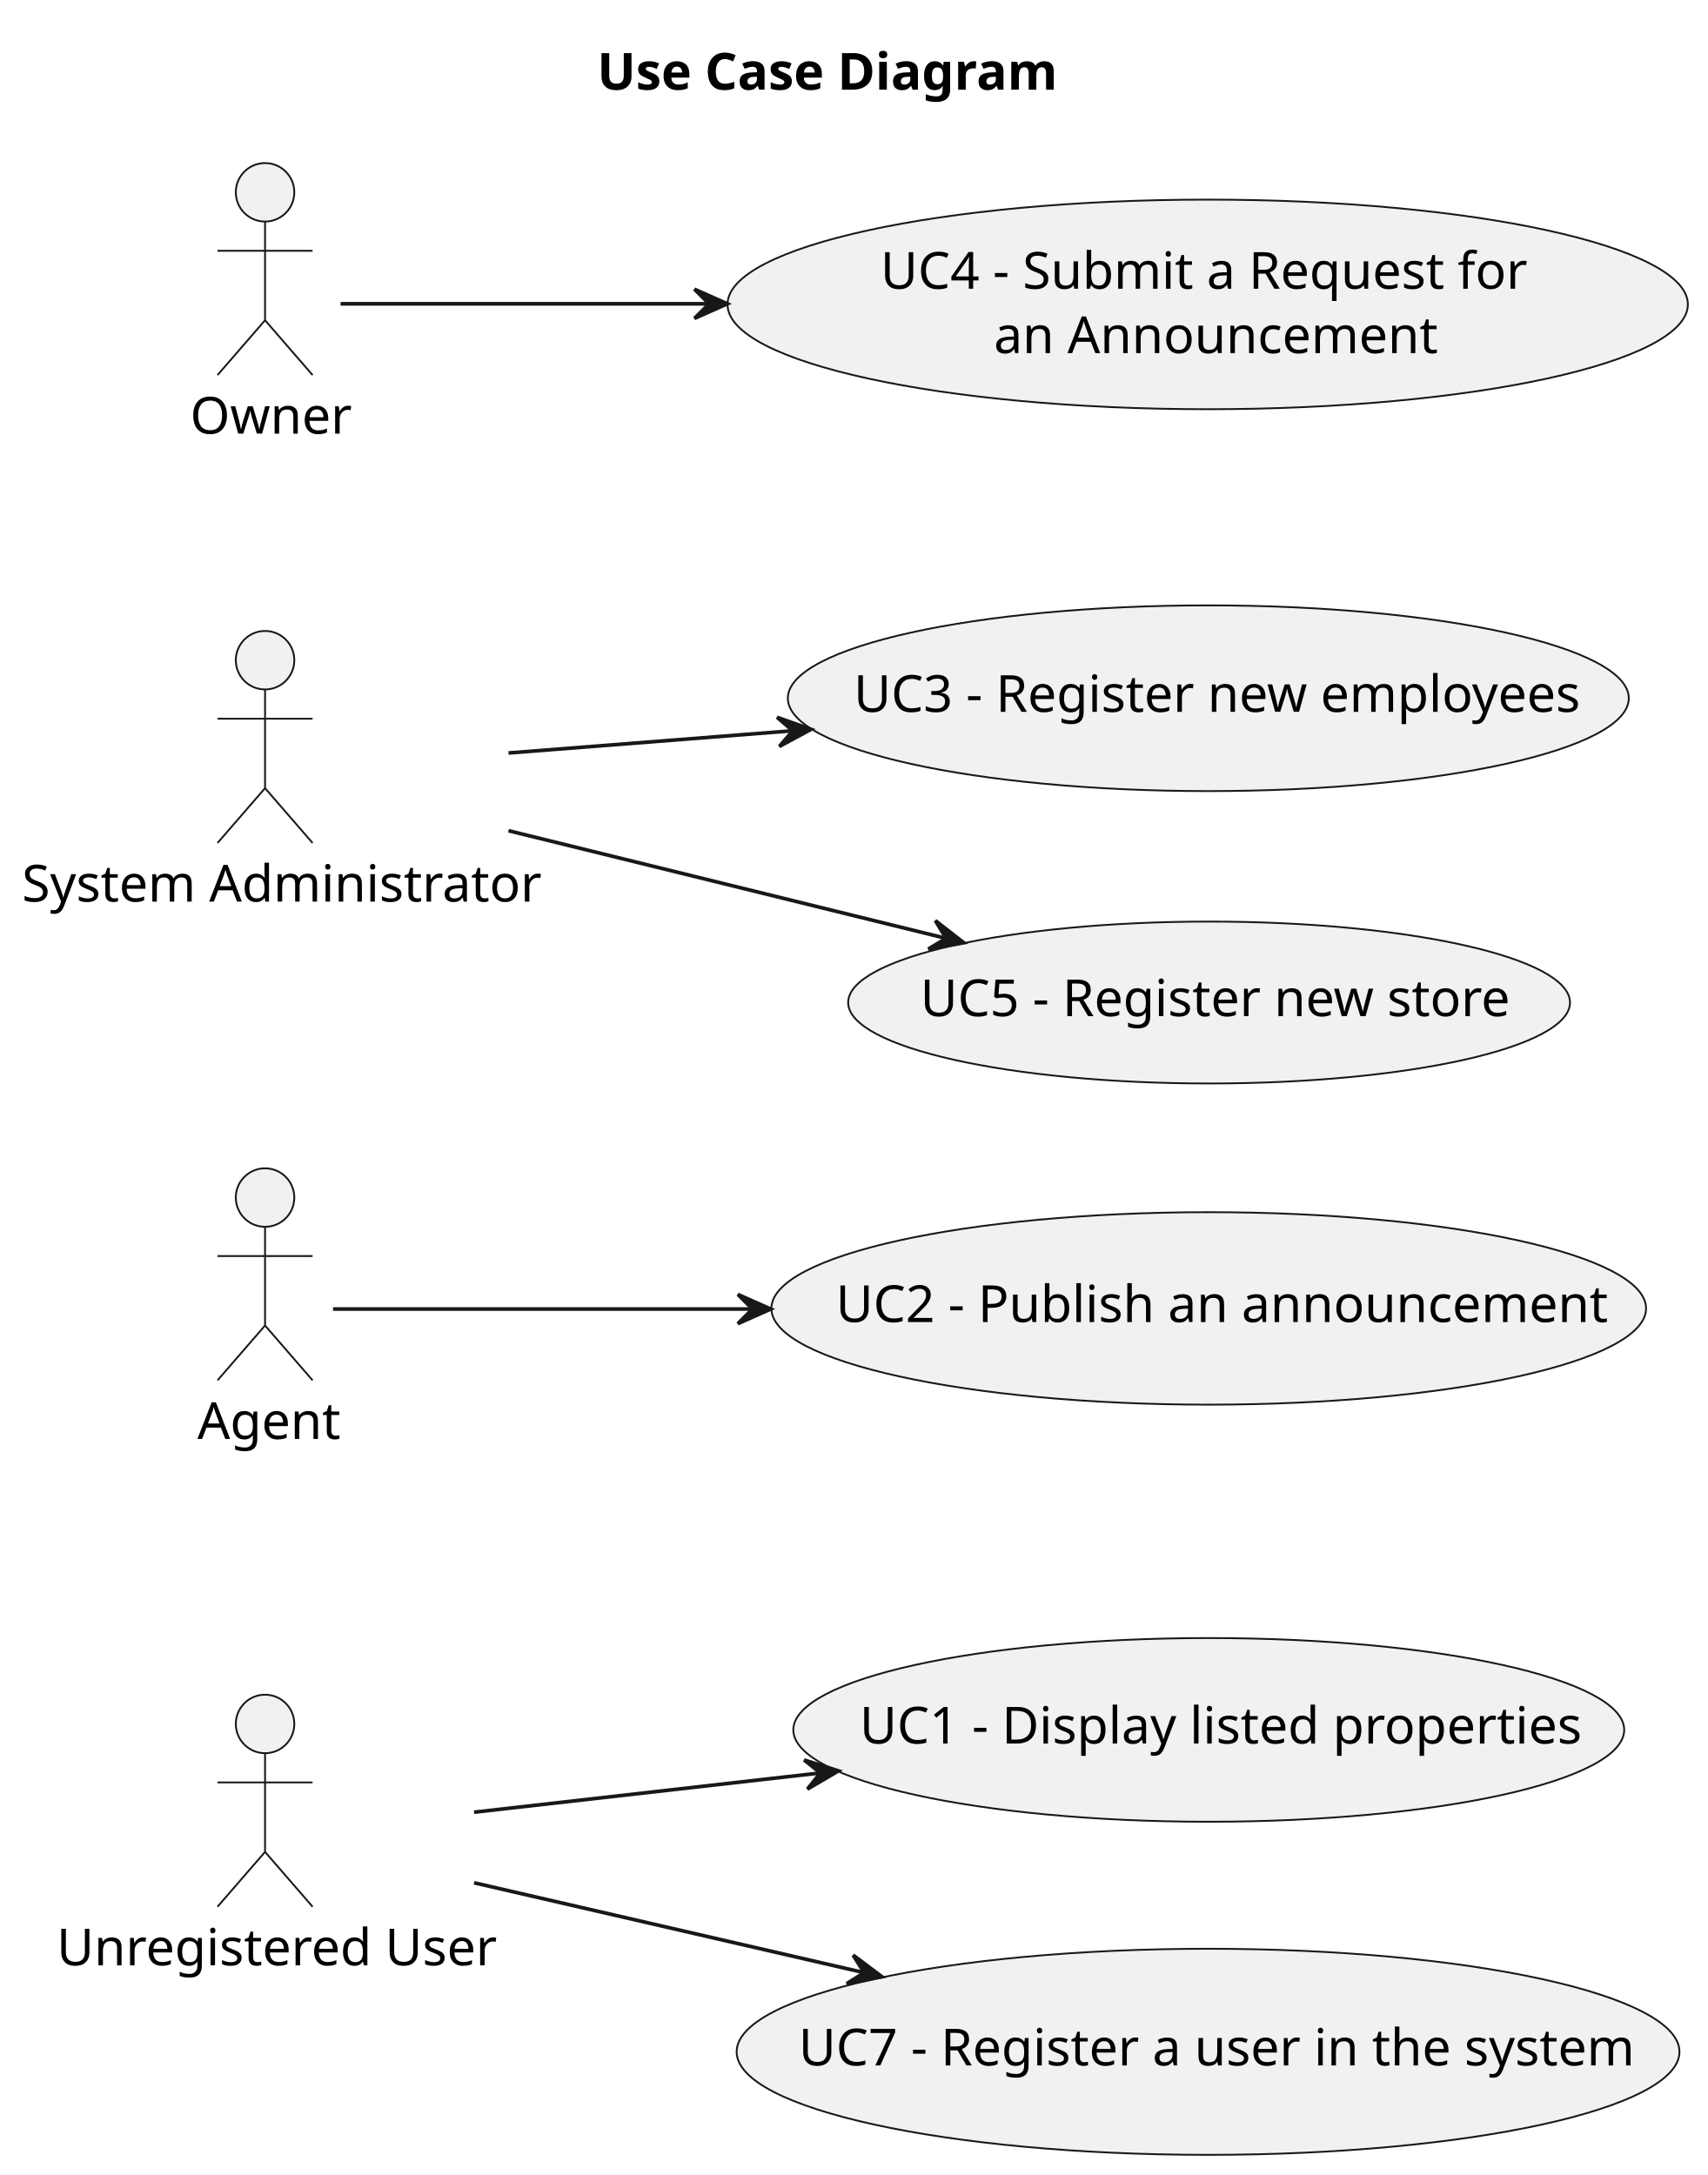
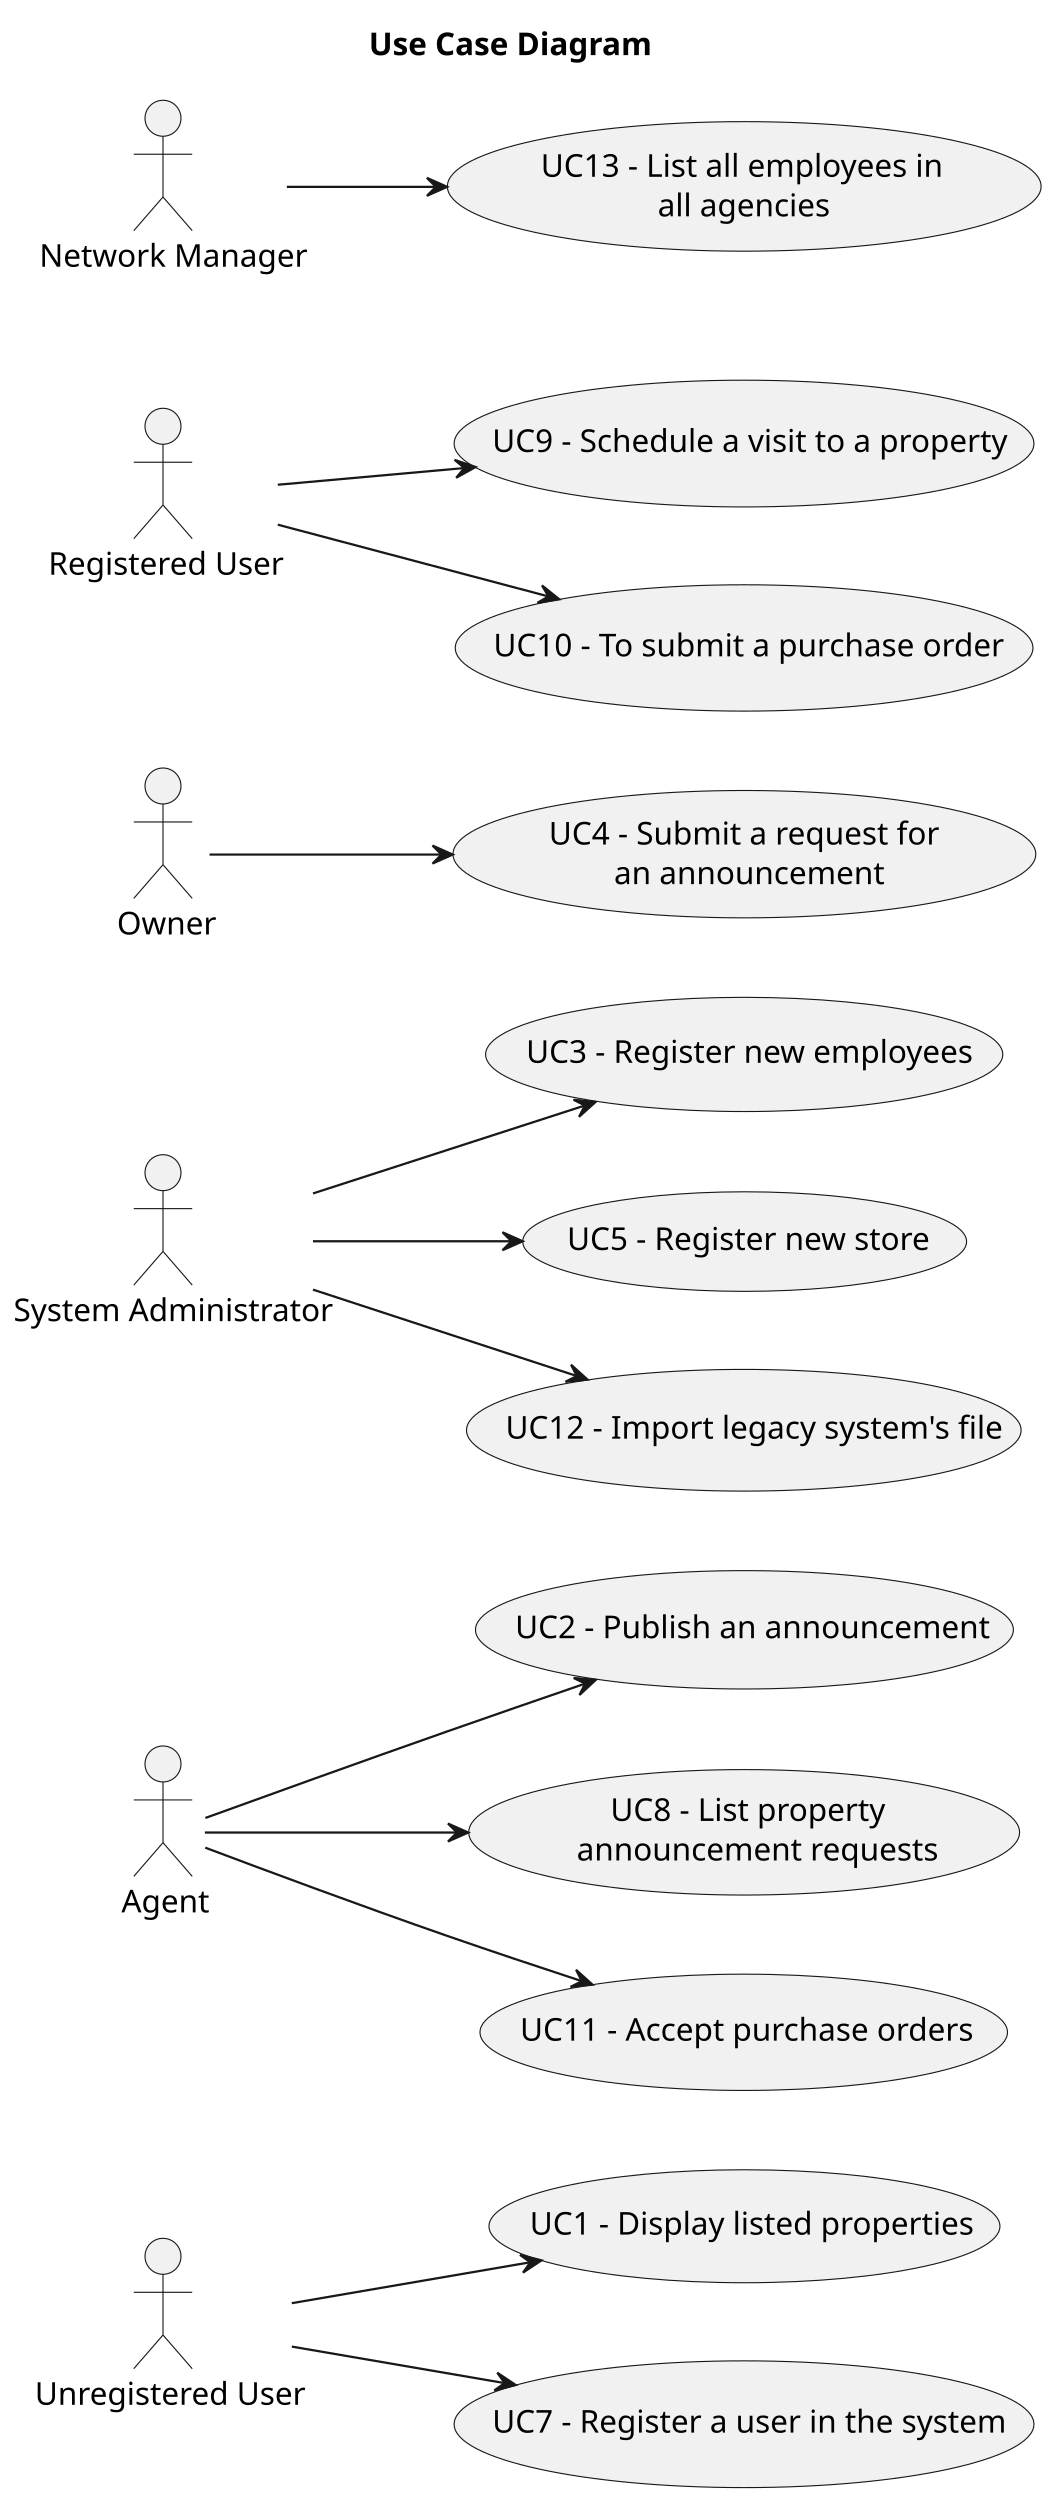
- <svg xmlns="http://www.w3.org/2000/svg" contentStyleType="text/css" height="595px" preserveAspectRatio="none" style="width:467px;height:595px;background:#FFFFFF;" version="1.1" viewBox="0 0 467 595" width="467px" zoomAndPan="magnify">
+ <svg xmlns="http://www.w3.org/2000/svg" contentStyleType="text/css" height="1112px" preserveAspectRatio="none" style="width:469px;height:1112px;background:#FFFFFF;" version="1.1" viewBox="0 0 469 1112" width="469px" zoomAndPan="magnify">
  <defs />
  <g>
-     <text fill="#000000" font-family="sans-serif" font-size="14" font-weight="bold" lengthAdjust="spacing" textLength="127" x="163.343" y="24.533">Use Case Diagram</text>
+     <text fill="#000000" font-family="sans-serif" font-size="14" font-weight="bold" lengthAdjust="spacing" textLength="127" x="164.042" y="24.533">Use Case Diagram</text>
    <g id="elem_UC1">
-       <ellipse cx="330.636" cy="473.237" fill="#F1F1F1" rx="113.636" ry="25.127" style="stroke:#181818;stroke-width:0.5;" />
-       <text fill="#000000" font-family="sans-serif" font-size="14" lengthAdjust="spacing" textLength="191" x="235.136" y="476.965">UC1 - Display listed properties</text>
+       <ellipse cx="331.136" cy="990.237" fill="#F1F1F1" rx="113.636" ry="25.127" style="stroke:#181818;stroke-width:0.5;" />
+       <text fill="#000000" font-family="sans-serif" font-size="14" lengthAdjust="spacing" textLength="191" x="235.636" y="993.965">UC1 - Display listed properties</text>
    </g>
    <g id="elem_Unregistered User">
-       <ellipse cx="72.5" cy="471.609" fill="#F1F1F1" rx="8" ry="8" style="stroke:#181818;stroke-width:0.5;" />
-       <path d="M72.5,479.609 L72.5,506.609 M59.5,487.609 L85.5,487.609 M72.5,506.609 L59.5,521.609 M72.5,506.609 L85.5,521.609 " fill="none" style="stroke:#181818;stroke-width:0.5;" />
-       <text fill="#000000" font-family="sans-serif" font-size="14" lengthAdjust="spacing" textLength="114" x="15.5" y="537.643">Unregistered User</text>
+       <ellipse cx="72.5" cy="1003.609" fill="#F1F1F1" rx="8" ry="8" style="stroke:#181818;stroke-width:0.5;" />
+       <path d="M72.5,1011.609 L72.5,1038.609 M59.5,1019.609 L85.5,1019.609 M72.5,1038.609 L59.5,1053.609 M72.5,1038.609 L85.5,1053.609 " fill="none" style="stroke:#181818;stroke-width:0.5;" />
+       <text fill="#000000" font-family="sans-serif" font-size="14" lengthAdjust="spacing" textLength="114" x="15.5" y="1069.643">Unregistered User</text>
    </g>
    <g id="elem_UC2">
-       <ellipse cx="330.628" cy="357.935" fill="#F1F1F1" rx="119.628" ry="26.326" style="stroke:#181818;stroke-width:0.5;" />
-       <text fill="#000000" font-family="sans-serif" font-size="14" lengthAdjust="spacing" textLength="204" x="228.628" y="361.663">UC2 - Publish an announcement</text>
+       <ellipse cx="331.128" cy="724.935" fill="#F1F1F1" rx="119.628" ry="26.326" style="stroke:#181818;stroke-width:0.5;" />
+       <text fill="#000000" font-family="sans-serif" font-size="14" lengthAdjust="spacing" textLength="204" x="229.128" y="728.663">UC2 - Publish an announcement</text>
    </g>
    <g id="elem_Agent">
-       <ellipse cx="72.5" cy="327.609" fill="#F1F1F1" rx="8" ry="8" style="stroke:#181818;stroke-width:0.5;" />
-       <path d="M72.5,335.609 L72.5,362.609 M59.5,343.609 L85.5,343.609 M72.5,362.609 L59.5,377.609 M72.5,362.609 L85.5,377.609 " fill="none" style="stroke:#181818;stroke-width:0.5;" />
-       <text fill="#000000" font-family="sans-serif" font-size="14" lengthAdjust="spacing" textLength="37" x="54" y="393.643">Agent</text>
+       <ellipse cx="72.5" cy="784.609" fill="#F1F1F1" rx="8" ry="8" style="stroke:#181818;stroke-width:0.5;" />
+       <path d="M72.5,792.609 L72.5,819.609 M59.5,800.609 L85.5,800.609 M72.5,819.609 L59.5,834.609 M72.5,819.609 L85.5,834.609 " fill="none" style="stroke:#181818;stroke-width:0.5;" />
+       <text fill="#000000" font-family="sans-serif" font-size="14" lengthAdjust="spacing" textLength="37" x="54" y="850.643">Agent</text>
    </g>
    <g id="elem_UC3">
-       <ellipse cx="330.514" cy="191.012" fill="#F1F1F1" rx="115.014" ry="25.403" style="stroke:#181818;stroke-width:0.5;" />
-       <text fill="#000000" font-family="sans-serif" font-size="14" lengthAdjust="spacing" textLength="194" x="233.514" y="194.741">UC3 - Register new employees</text>
+       <ellipse cx="331.014" cy="469.012" fill="#F1F1F1" rx="115.014" ry="25.403" style="stroke:#181818;stroke-width:0.5;" />
+       <text fill="#000000" font-family="sans-serif" font-size="14" lengthAdjust="spacing" textLength="194" x="234.014" y="472.741">UC3 - Register new employees</text>
    </g>
    <g id="elem_System Administrator">
-       <ellipse cx="72.5" cy="180.609" fill="#F1F1F1" rx="8" ry="8" style="stroke:#181818;stroke-width:0.5;" />
-       <path d="M72.5,188.609 L72.5,215.609 M59.5,196.609 L85.5,196.609 M72.5,215.609 L59.5,230.609 M72.5,215.609 L85.5,230.609 " fill="none" style="stroke:#181818;stroke-width:0.5;" />
-       <text fill="#000000" font-family="sans-serif" font-size="14" lengthAdjust="spacing" textLength="133" x="6" y="246.643">System Administrator</text>
+       <ellipse cx="72.5" cy="521.609" fill="#F1F1F1" rx="8" ry="8" style="stroke:#181818;stroke-width:0.5;" />
+       <path d="M72.5,529.609 L72.5,556.609 M59.5,537.609 L85.5,537.609 M72.5,556.609 L59.5,571.609 M72.5,556.609 L85.5,571.609 " fill="none" style="stroke:#181818;stroke-width:0.5;" />
+       <text fill="#000000" font-family="sans-serif" font-size="14" lengthAdjust="spacing" textLength="133" x="6" y="587.643">System Administrator</text>
+     </g>
+     <g id="elem_UC4">
+       <ellipse cx="331.112" cy="379.932" fill="#F1F1F1" rx="129.612" ry="28.323" style="stroke:#181818;stroke-width:0.5;" />
+       <text fill="#000000" font-family="sans-serif" font-size="14" lengthAdjust="spacing" textLength="168" x="244.112" y="375.644">UC4 - Submit a request for</text>
+       <text fill="#000000" font-family="sans-serif" font-size="14" lengthAdjust="spacing" textLength="114" x="273.112" y="393.253">an announcement</text>
+     </g>
+     <g id="elem_Owner">
+       <ellipse cx="72.5" cy="349.609" fill="#F1F1F1" rx="8" ry="8" style="stroke:#181818;stroke-width:0.5;" />
+       <path d="M72.5,357.609 L72.5,384.609 M59.5,365.609 L85.5,365.609 M72.5,384.609 L59.5,399.609 M72.5,384.609 L85.5,399.609 " fill="none" style="stroke:#181818;stroke-width:0.5;" />
+       <text fill="#000000" font-family="sans-serif" font-size="14" lengthAdjust="spacing" textLength="41" x="52" y="415.643">Owner</text>
    </g>
    <g id="elem_UC5">
-       <ellipse cx="330.724" cy="274.254" fill="#F1F1F1" rx="98.724" ry="22.145" style="stroke:#181818;stroke-width:0.5;" />
-       <text fill="#000000" font-family="sans-serif" font-size="14" lengthAdjust="spacing" textLength="158" x="251.724" y="277.983">UC5 - Register new store</text>
+       <ellipse cx="331.224" cy="552.254" fill="#F1F1F1" rx="98.724" ry="22.145" style="stroke:#181818;stroke-width:0.5;" />
+       <text fill="#000000" font-family="sans-serif" font-size="14" lengthAdjust="spacing" textLength="158" x="252.224" y="555.983">UC5 - Register new store</text>
    </g>
-     <g id="elem_UC4">
-       <ellipse cx="330.343" cy="83.278" fill="#F1F1F1" rx="131.343" ry="28.669" style="stroke:#181818;stroke-width:0.5;" />
-       <text fill="#000000" font-family="sans-serif" font-size="14" lengthAdjust="spacing" textLength="173" x="240.843" y="78.99">UC4 - Submit a Request for</text>
-       <text fill="#000000" font-family="sans-serif" font-size="14" lengthAdjust="spacing" textLength="115" x="271.843" y="96.599">an Announcement</text>
+     <g id="elem_UC7">
+       <ellipse cx="330.945" cy="1078.298" fill="#F1F1F1" rx="128.945" ry="28.189" style="stroke:#181818;stroke-width:0.5;" />
+       <text fill="#000000" font-family="sans-serif" font-size="14" lengthAdjust="spacing" textLength="224" x="218.945" y="1082.027">UC7 - Register a user in the system</text>
    </g>
-     <g id="elem_Owner">
+     <g id="elem_UC8">
+       <ellipse cx="331.001" cy="815.013" fill="#F1F1F1" rx="122.501" ry="27.903" style="stroke:#181818;stroke-width:0.5;" />
+       <text fill="#000000" font-family="sans-serif" font-size="14" lengthAdjust="spacing" textLength="119" x="271.501" y="809.937">UC8 - List property</text>
+       <text fill="#000000" font-family="sans-serif" font-size="14" lengthAdjust="spacing" textLength="153" x="256.501" y="827.546">announcement requests</text>
+     </g>
+     <g id="elem_UC9">
+       <ellipse cx="330.945" cy="197.298" fill="#F1F1F1" rx="128.945" ry="28.189" style="stroke:#181818;stroke-width:0.5;" />
+       <text fill="#000000" font-family="sans-serif" font-size="14" lengthAdjust="spacing" textLength="224" x="218.945" y="201.027">UC9 - Schedule a visit to a property</text>
+     </g>
+     <g id="elem_Registered User">
+       <ellipse cx="72.5" cy="189.609" fill="#F1F1F1" rx="8" ry="8" style="stroke:#181818;stroke-width:0.5;" />
+       <path d="M72.5,197.609 L72.5,224.609 M59.5,205.609 L85.5,205.609 M72.5,224.609 L59.5,239.609 M72.5,224.609 L85.5,239.609 " fill="none" style="stroke:#181818;stroke-width:0.5;" />
+       <text fill="#000000" font-family="sans-serif" font-size="14" lengthAdjust="spacing" textLength="102" x="21.5" y="255.643">Registered User</text>
+     </g>
+     <g id="elem_UC10">
+       <ellipse cx="330.976" cy="288.205" fill="#F1F1F1" rx="128.476" ry="28.095" style="stroke:#181818;stroke-width:0.5;" />
+       <text fill="#000000" font-family="sans-serif" font-size="14" lengthAdjust="spacing" textLength="223" x="219.476" y="291.933">UC10 - To submit a purchase order</text>
+     </g>
+     <g id="elem_UC11">
+       <ellipse cx="330.817" cy="903.973" fill="#F1F1F1" rx="117.317" ry="25.863" style="stroke:#181818;stroke-width:0.5;" />
+       <text fill="#000000" font-family="sans-serif" font-size="14" lengthAdjust="spacing" textLength="199" x="231.317" y="907.701">UC11 - Accept purchase orders</text>
+     </g>
+     <g id="elem_UC12">
+       <ellipse cx="330.841" cy="636.178" fill="#F1F1F1" rx="123.341" ry="27.068" style="stroke:#181818;stroke-width:0.5;" />
+       <text fill="#000000" font-family="sans-serif" font-size="14" lengthAdjust="spacing" textLength="212" x="224.841" y="639.906">UC12 - Import legacy system's file</text>
+     </g>
+     <g id="elem_UC13">
+       <ellipse cx="331.042" cy="82.918" fill="#F1F1F1" rx="132.042" ry="28.808" style="stroke:#181818;stroke-width:0.5;" />
+       <text fill="#000000" font-family="sans-serif" font-size="14" lengthAdjust="spacing" textLength="175" x="240.542" y="78.63">UC13 - List all employees in</text>
+       <text fill="#000000" font-family="sans-serif" font-size="14" lengthAdjust="spacing" textLength="75" x="292.542" y="96.239">all agencies</text>
+     </g>
+     <g id="elem_Network Manager">
      <ellipse cx="72.5" cy="52.609" fill="#F1F1F1" rx="8" ry="8" style="stroke:#181818;stroke-width:0.5;" />
      <path d="M72.5,60.609 L72.5,87.609 M59.5,68.609 L85.5,68.609 M72.5,87.609 L59.5,102.609 M72.5,87.609 L85.5,102.609 " fill="none" style="stroke:#181818;stroke-width:0.5;" />
-       <text fill="#000000" font-family="sans-serif" font-size="14" lengthAdjust="spacing" textLength="41" x="52" y="118.643">Owner</text>
-     </g>
-     <g id="elem_UC7">
-       <ellipse cx="330.445" cy="561.298" fill="#F1F1F1" rx="128.945" ry="28.189" style="stroke:#181818;stroke-width:0.5;" />
-       <text fill="#000000" font-family="sans-serif" font-size="14" lengthAdjust="spacing" textLength="224" x="218.445" y="565.027">UC7 - Register a user in the system</text>
+       <text fill="#000000" font-family="sans-serif" font-size="14" lengthAdjust="spacing" textLength="110" x="17.5" y="118.643">Network Manager</text>
    </g>
    <g id="link_Unregistered User_UC1">
-       <path d="M129.68,495.749 C157.41,492.599 191.79,488.709 224.18,485.039 " fill="none" id="Unregistered User-to-UC1" style="stroke:#181818;stroke-width:1.0;" />
-       <polygon fill="#181818" points="229.36,484.449,219.97,481.477,224.391,485.006,220.862,489.427,229.36,484.449" style="stroke:#181818;stroke-width:1.0;" />
+       <path d="M129.79,1024.449 C160.78,1019.139 200.07,1012.399 235.61,1006.299 " fill="none" id="Unregistered User-to-UC1" style="stroke:#181818;stroke-width:1.0;" />
+       <polygon fill="#181818" points="240.83,1005.409,231.285,1002.984,235.901,1006.252,232.633,1010.869,240.83,1005.409" style="stroke:#181818;stroke-width:1.0;" />
    </g>
    <g id="link_Agent_UC2">
-       <path d="M91.1,358.109 C115.24,358.109 160.78,358.109 205.64,358.109 " fill="none" id="Agent-to-UC2" style="stroke:#181818;stroke-width:1.0;" />
-       <polygon fill="#181818" points="210.83,358.109,201.83,354.109,205.83,358.109,201.83,362.109,210.83,358.109" style="stroke:#181818;stroke-width:1.0;" />
+       <path d="M91.35,808.629 C115.66,799.809 160.56,783.599 199,770.109 C218.77,763.169 240.25,755.739 259.99,748.959 " fill="none" id="Agent-to-UC2" style="stroke:#181818;stroke-width:1.0;" />
+       <polygon fill="#181818" points="264.97,747.249,255.16,746.372,260.238,748.865,257.745,753.943,264.97,747.249" style="stroke:#181818;stroke-width:1.0;" />
    </g>
    <g id="link_System Administrator_UC3">
-       <path d="M139.09,205.989 C162.7,204.139 190.07,201.999 216.55,199.929 " fill="none" id="System Administrator-to-UC3" style="stroke:#181818;stroke-width:1.0;" />
-       <polygon fill="#181818" points="221.84,199.519,212.558,196.226,216.855,199.905,213.175,204.202,221.84,199.519" style="stroke:#181818;stroke-width:1.0;" />
+       <path d="M139.22,530.839 C176.16,518.889 222.25,503.979 259.88,491.799 " fill="none" id="System Administrator-to-UC3" style="stroke:#181818;stroke-width:1.0;" />
+       <polygon fill="#181818" points="264.89,490.179,255.095,489.151,260.134,491.722,257.563,496.761,264.89,490.179" style="stroke:#181818;stroke-width:1.0;" />
+     </g>
+     <g id="link_Owner_UC4">
+       <path d="M93.2,380.109 C115.99,380.109 155.58,380.109 195.94,380.109 " fill="none" id="Owner-to-UC4" style="stroke:#181818;stroke-width:1.0;" />
+       <polygon fill="#181818" points="201.38,380.109,192.38,376.109,196.38,380.109,192.38,384.109,201.38,380.109" style="stroke:#181818;stroke-width:1.0;" />
    </g>
    <g id="link_System Administrator_UC5">
-       <path d="M139.09,227.249 C175.67,236.249 221.25,247.469 258.65,256.669 " fill="none" id="System Administrator-to-UC5" style="stroke:#181818;stroke-width:1.0;" />
-       <polygon fill="#181818" points="263.63,257.899,255.856,251.852,258.777,256.697,253.932,259.617,263.63,257.899" style="stroke:#181818;stroke-width:1.0;" />
-     </g>
-     <g id="link_Owner_UC4">
-       <path d="M93.16,83.109 C115.52,83.109 154.06,83.109 193.62,83.109 " fill="none" id="Owner-to-UC4" style="stroke:#181818;stroke-width:1.0;" />
-       <polygon fill="#181818" points="198.95,83.109,189.95,79.109,193.95,83.109,189.95,87.109,198.95,83.109" style="stroke:#181818;stroke-width:1.0;" />
+       <path d="M139.22,552.109 C166.02,552.109 197.65,552.109 227.36,552.109 " fill="none" id="System Administrator-to-UC5" style="stroke:#181818;stroke-width:1.0;" />
+       <polygon fill="#181818" points="232.49,552.109,223.49,548.109,227.49,552.109,223.49,556.109,232.49,552.109" style="stroke:#181818;stroke-width:1.0;" />
    </g>
    <g id="link_Unregistered User_UC7">
-       <path d="M129.68,515.059 C160.82,522.239 200.35,531.349 236.02,539.569 " fill="none" id="Unregistered User-to-UC7" style="stroke:#181818;stroke-width:1.0;" />
-       <polygon fill="#181818" points="241.25,540.769,233.369,534.863,236.376,539.654,231.585,542.662,241.25,540.769" style="stroke:#181818;stroke-width:1.0;" />
+       <path d="M129.79,1043.769 C157.51,1048.519 191.85,1054.409 224.23,1059.969 " fill="none" id="Unregistered User-to-UC7" style="stroke:#181818;stroke-width:1.0;" />
+       <polygon fill="#181818" points="229.4,1060.849,221.203,1055.389,224.471,1060.006,219.855,1063.275,229.4,1060.849" style="stroke:#181818;stroke-width:1.0;" />
+     </g>
+     <g id="link_Agent_UC8">
+       <path d="M91.13,815.109 C114.83,815.109 159.11,815.109 203.17,815.109 " fill="none" id="Agent-to-UC8" style="stroke:#181818;stroke-width:1.0;" />
+       <polygon fill="#181818" points="208.26,815.109,199.26,811.109,203.26,815.109,199.26,819.109,208.26,815.109" style="stroke:#181818;stroke-width:1.0;" />
+     </g>
+     <g id="link_Registered User_UC9">
+       <path d="M123.56,215.619 C147.41,213.479 177.08,210.819 206.43,208.189 " fill="none" id="Registered User-to-UC9" style="stroke:#181818;stroke-width:1.0;" />
+       <polygon fill="#181818" points="211.52,207.729,202.201,204.544,206.54,208.173,202.91,212.512,211.52,207.729" style="stroke:#181818;stroke-width:1.0;" />
+     </g>
+     <g id="link_Registered User_UC10">
+       <path d="M123.56,233.379 C157.75,242.439 203.92,254.679 243.92,265.289 " fill="none" id="Registered User-to-UC10" style="stroke:#181818;stroke-width:1.0;" />
+       <polygon fill="#181818" points="248.77,266.579,241.098,260.404,243.937,265.296,239.045,268.136,248.77,266.579" style="stroke:#181818;stroke-width:1.0;" />
+     </g>
+     <g id="link_Agent_UC11">
+       <path d="M91.3,821.849 C115.57,830.989 160.42,847.709 199,861.109 C218.28,867.809 239.25,874.809 258.65,881.179 " fill="none" id="Agent-to-UC11" style="stroke:#181818;stroke-width:1.0;" />
+       <polygon fill="#181818" points="263.55,882.779,256.241,876.178,258.798,881.224,253.752,883.781,263.55,882.779" style="stroke:#181818;stroke-width:1.0;" />
+     </g>
+     <g id="link_System Administrator_UC12">
+       <path d="M139.22,573.629 C175.02,585.359 219.42,599.899 256.38,611.999 " fill="none" id="System Administrator-to-UC12" style="stroke:#181818;stroke-width:1.0;" />
+       <polygon fill="#181818" points="261.31,613.619,254.007,607.012,256.56,612.06,251.511,614.612,261.31,613.619" style="stroke:#181818;stroke-width:1.0;" />
+     </g>
+     <g id="link_Network Manager_UC13">
+       <path d="M127.58,83.109 C147.21,83.109 170.36,83.109 193.86,83.109 " fill="none" id="Network Manager-to-UC13" style="stroke:#181818;stroke-width:1.0;" />
+       <polygon fill="#181818" points="198.88,83.109,189.88,79.109,193.88,83.109,189.88,87.109,198.88,83.109" style="stroke:#181818;stroke-width:1.0;" />
    </g>
  </g>
</svg>
